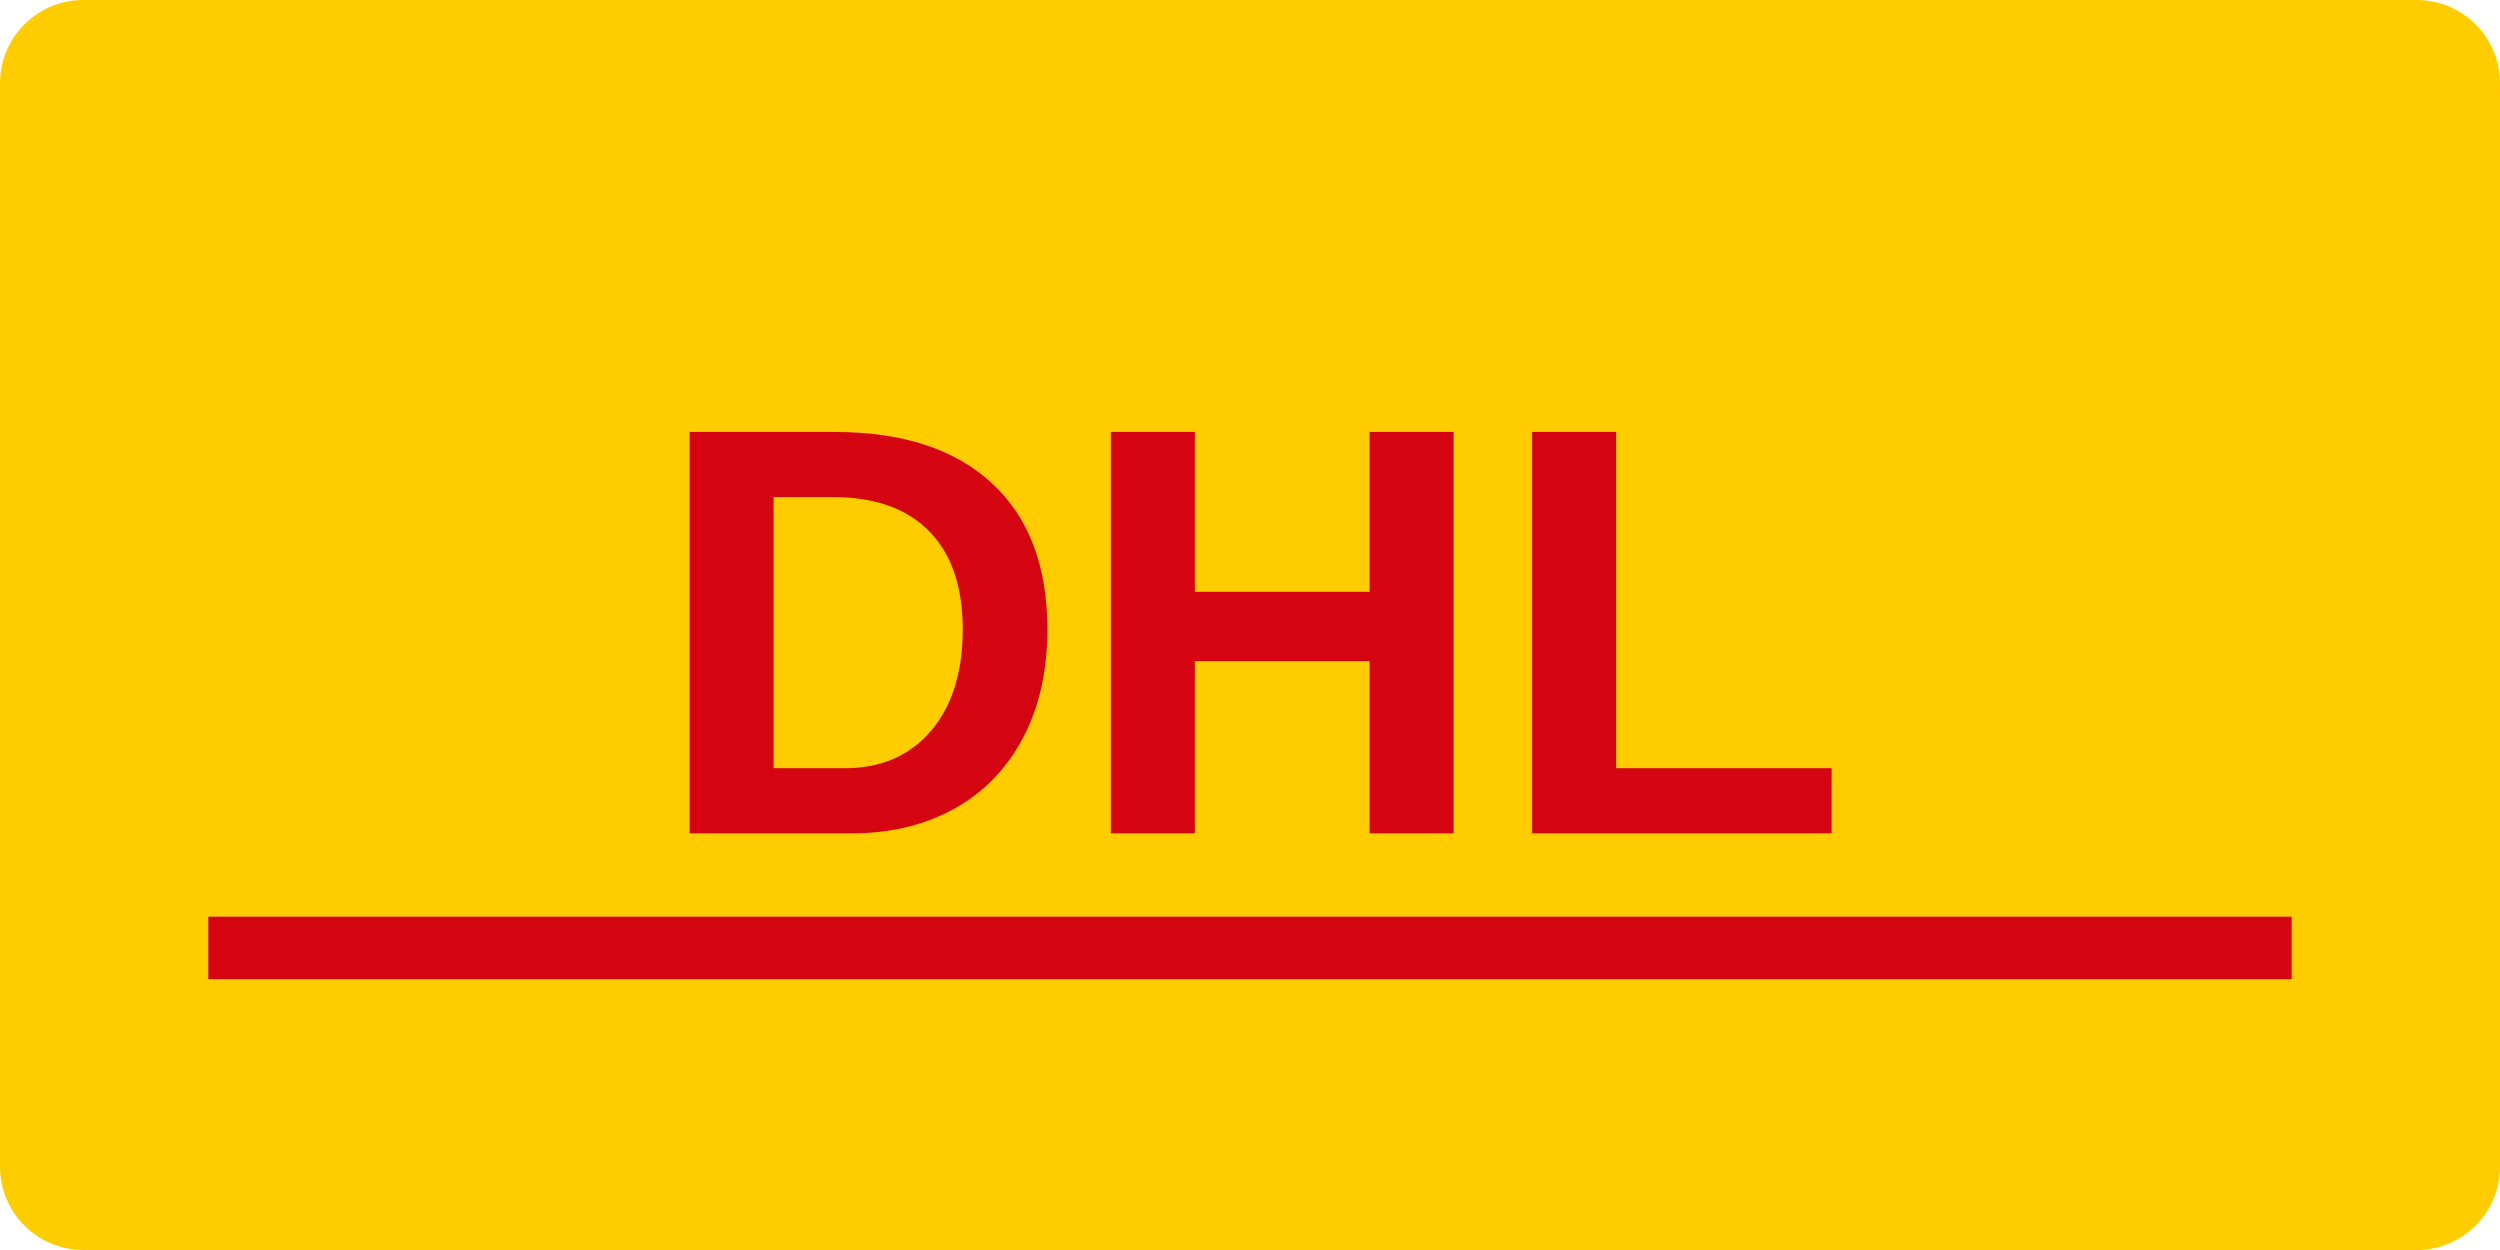
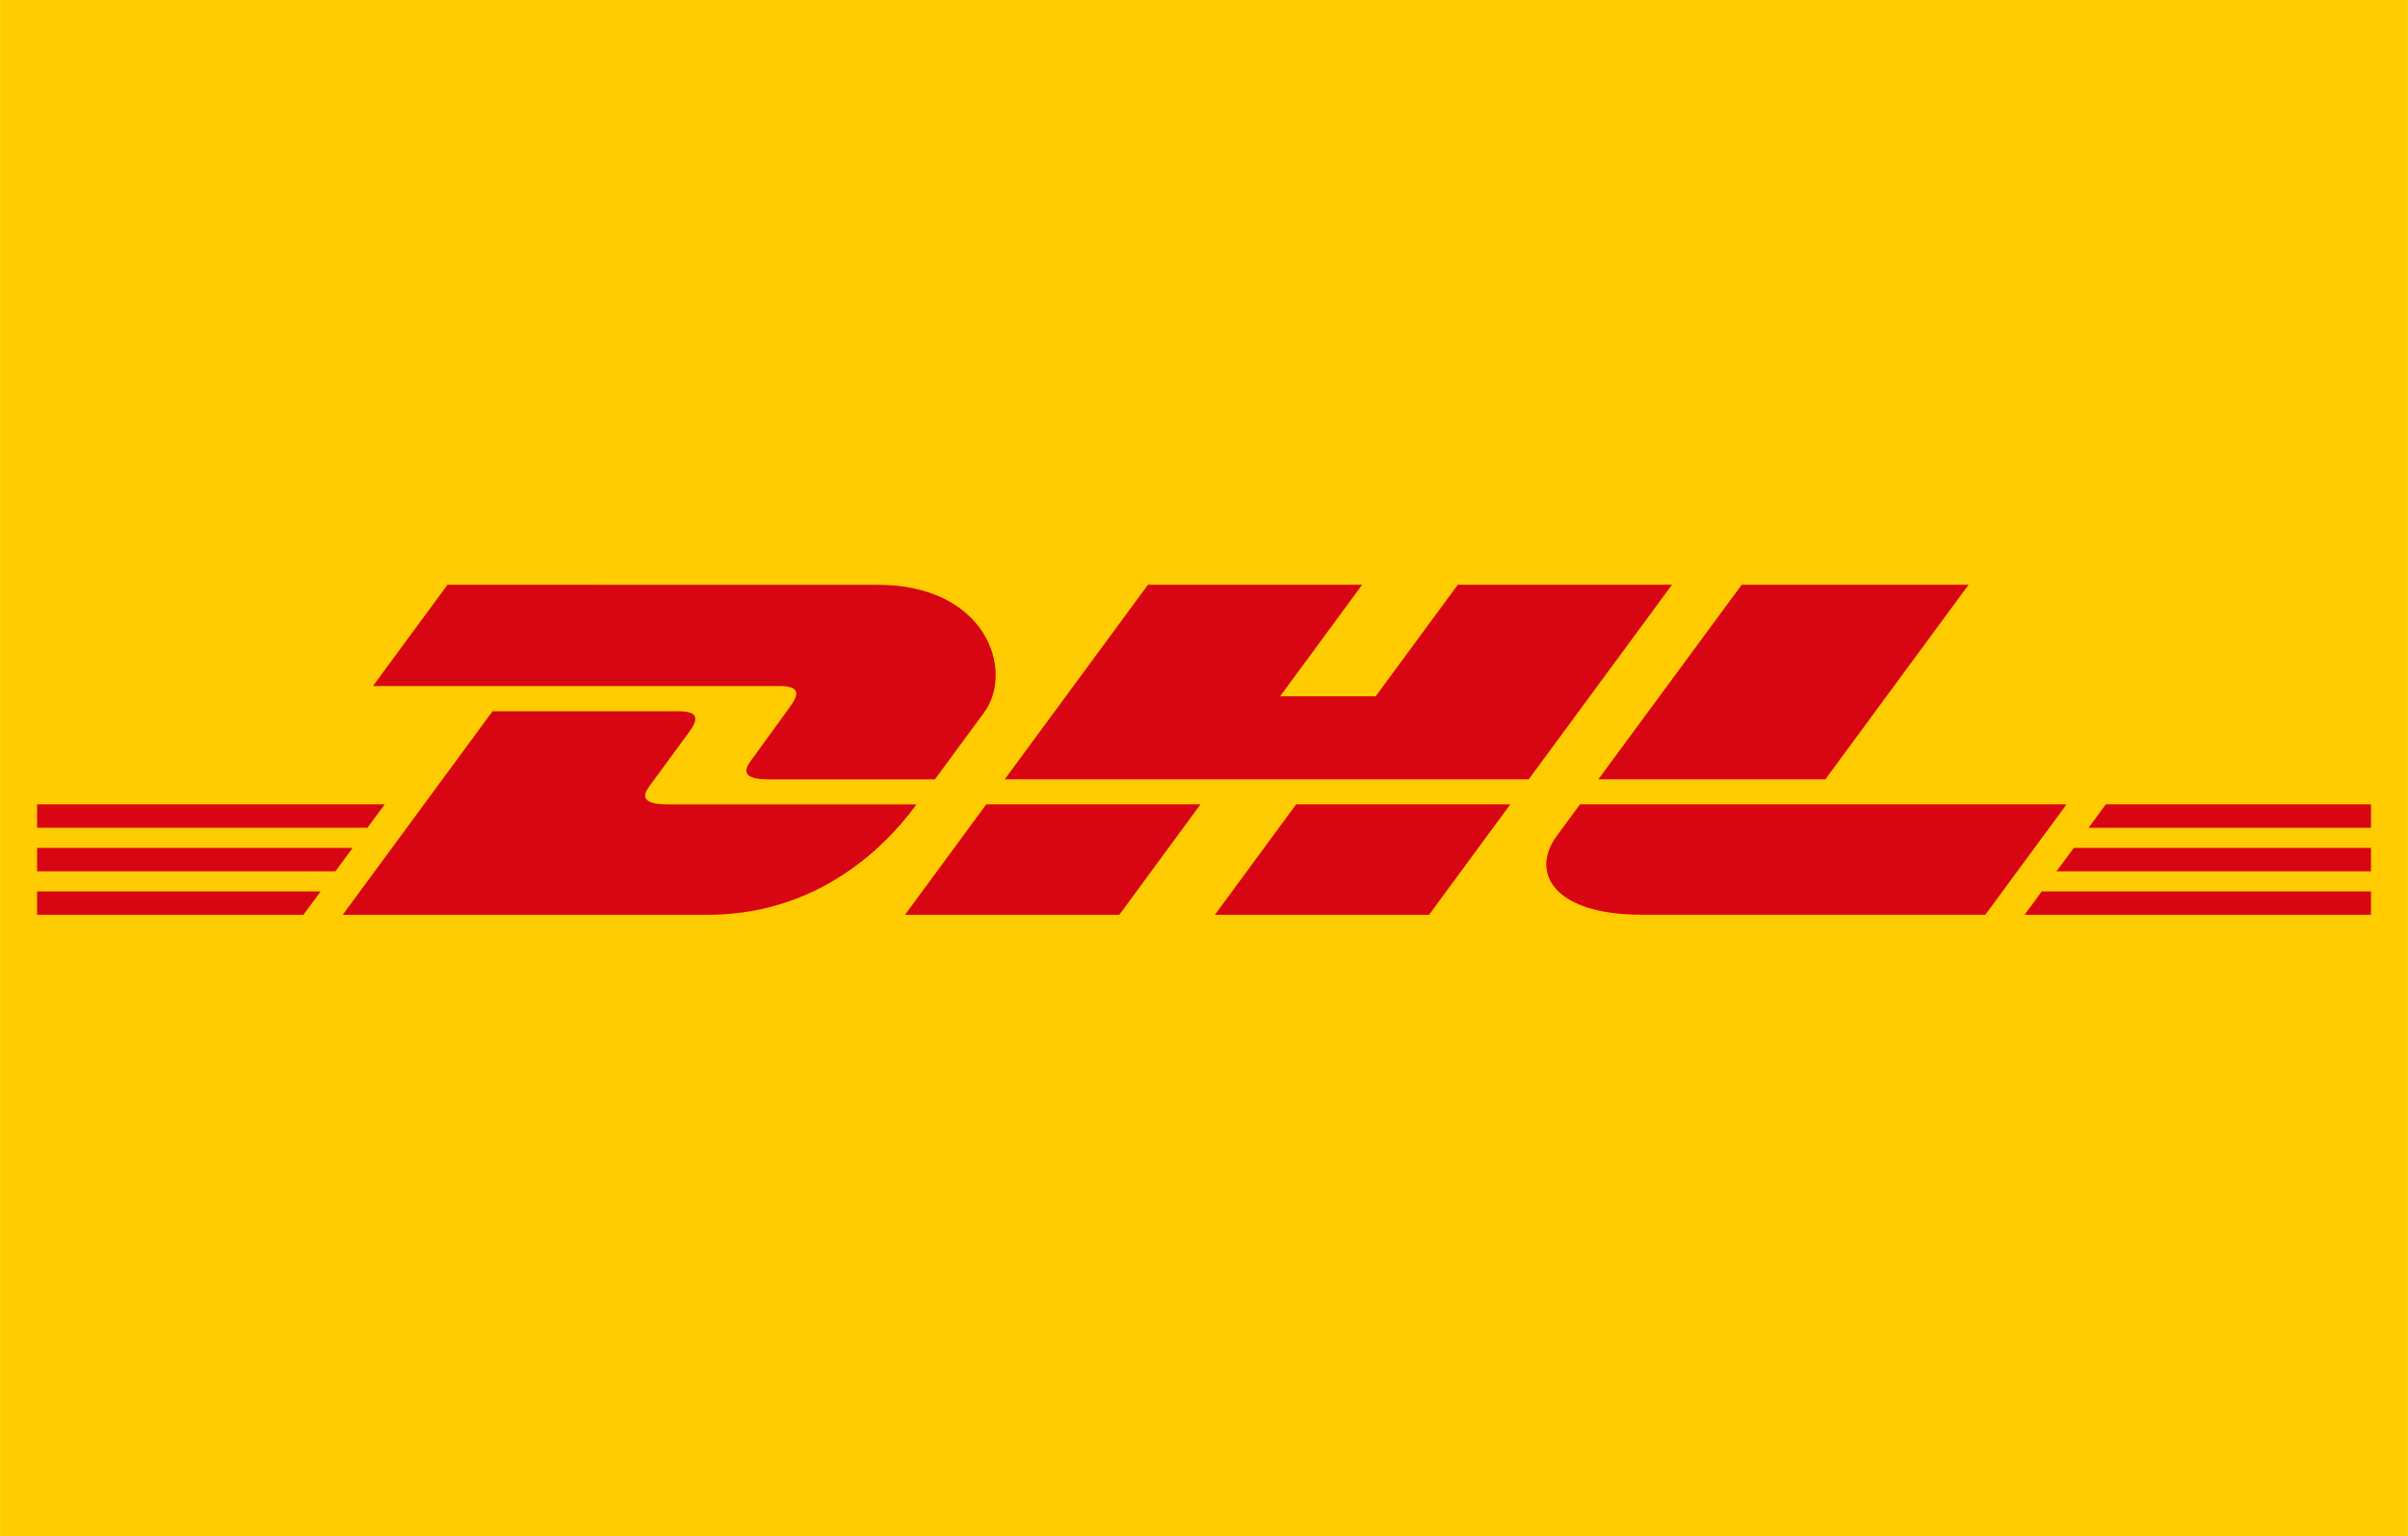
- <svg xmlns="http://www.w3.org/2000/svg" viewBox="0 0 120 60" fill="none">
-   <rect width="120" height="60" rx="4" fill="#FFCC00" />
-   <text x="60" y="40" font-family="Arial,Helvetica,sans-serif" font-size="28" font-weight="bold" fill="#D40511" text-anchor="middle">DHL</text>
-   <rect x="10" y="44" width="100" height="3" fill="#D40511" />
+ <svg xmlns="http://www.w3.org/2000/svg" width="2500" height="1595" viewBox="0 0 46.986 29.979">
+   <path fill="#ffcb01" d="M0 0h46.986v29.979H0z" />
+   <g fill="#d80613">
+     <path d="M8.731 11.413L7.276 13.39h7.93c.401 0 .396.151.2.418-.199.27-.532.737-.735 1.012-.103.139-.289.392.327.392h3.243l.961-1.306c.596-.809.052-2.492-2.079-2.492l-8.392-.001z" />
+     <path d="M6.687 17.854l2.923-3.972h3.627c.401 0 .396.152.2.418l-.74 1.008c-.103.139-.289.392.327.392h4.858c-.403.554-1.715 2.154-4.067 2.154H6.687zM23.425 15.699l-1.585 2.155h-4.181l1.585-2.155zM29.829 15.211H19.604l2.796-3.798h4.179l-1.602 2.178h1.865l1.604-2.178h4.179zM29.47 15.699l-1.585 2.155h-4.179l1.585-2.155zM.722 16.549H6.88l-.336.457H.722zM.722 15.699h6.784l-.337.457H.722zM.722 17.399h5.533l-.335.455H.722zM46.265 17.006h-6.136l.337-.457h5.799zM46.265 17.854h-6.759l.334-.455h6.425zM41.091 15.699h5.174v.458h-5.51zM38.413 11.413l-2.796 3.798h-4.429l2.798-3.798zM30.83 15.699s-.305.418-.454.618c-.524.71-.061 1.536 1.652 1.536h6.712l1.585-2.154H30.83z" />
+   </g>
</svg>
